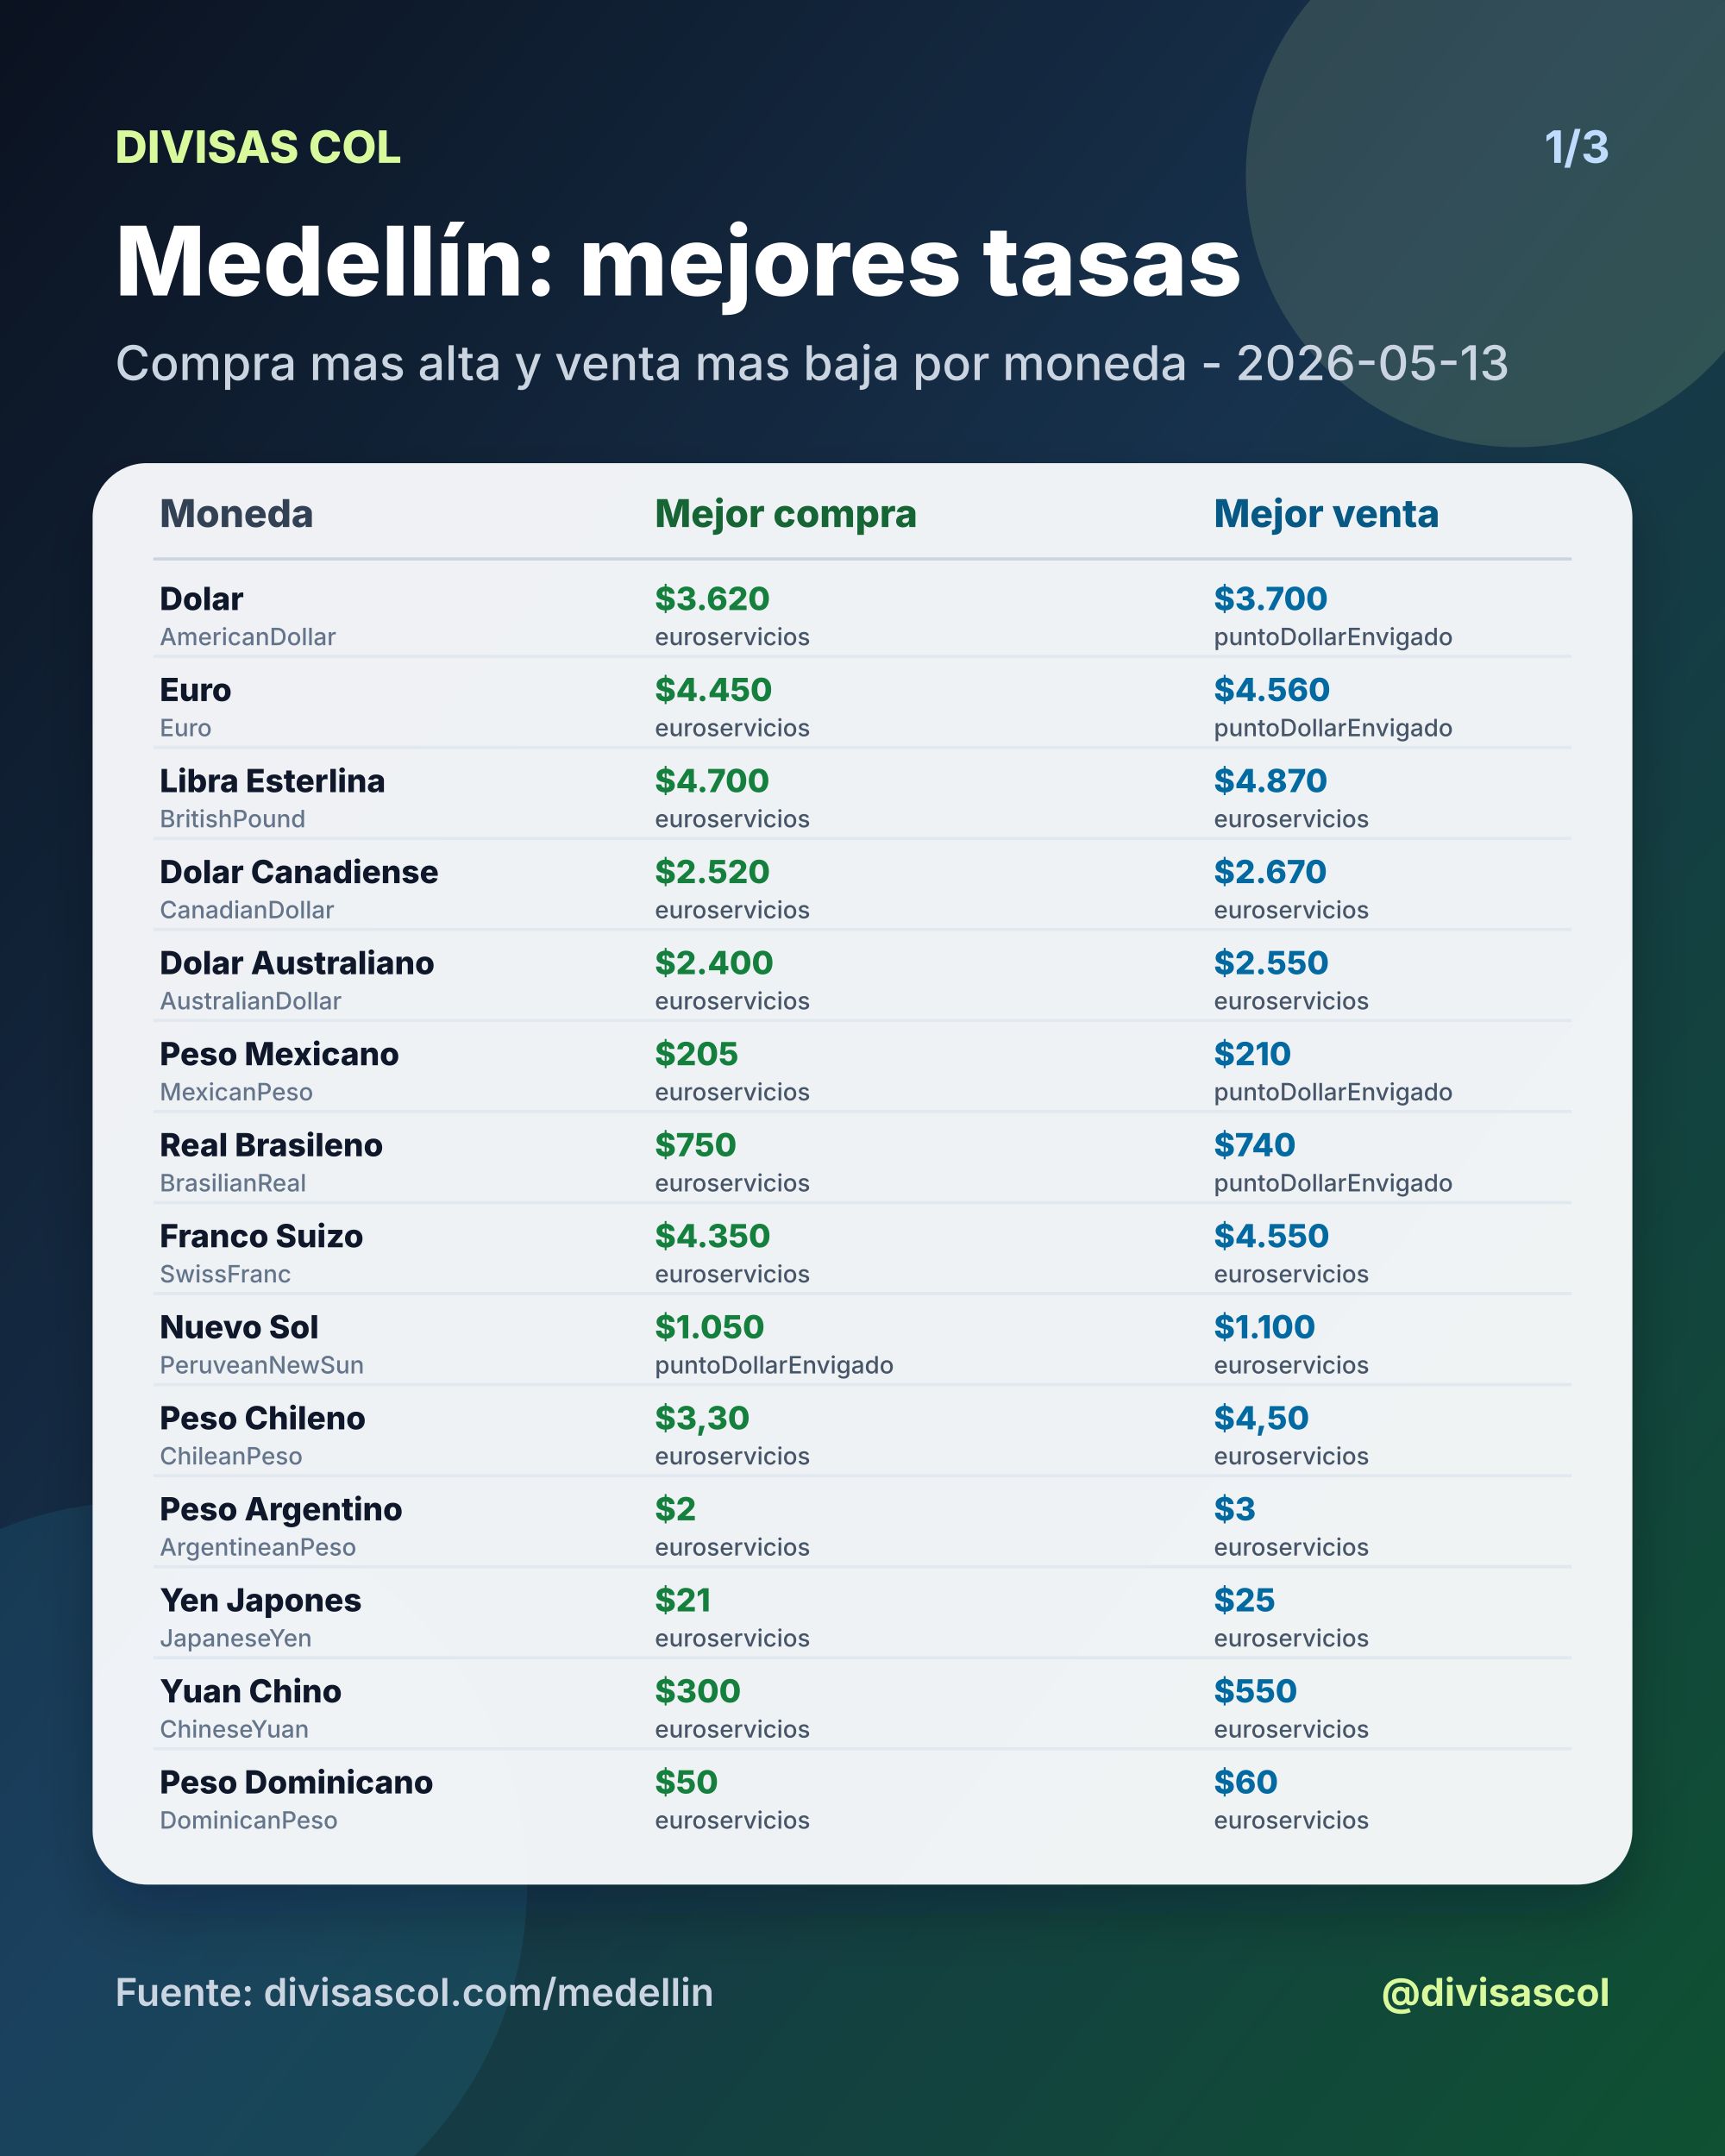
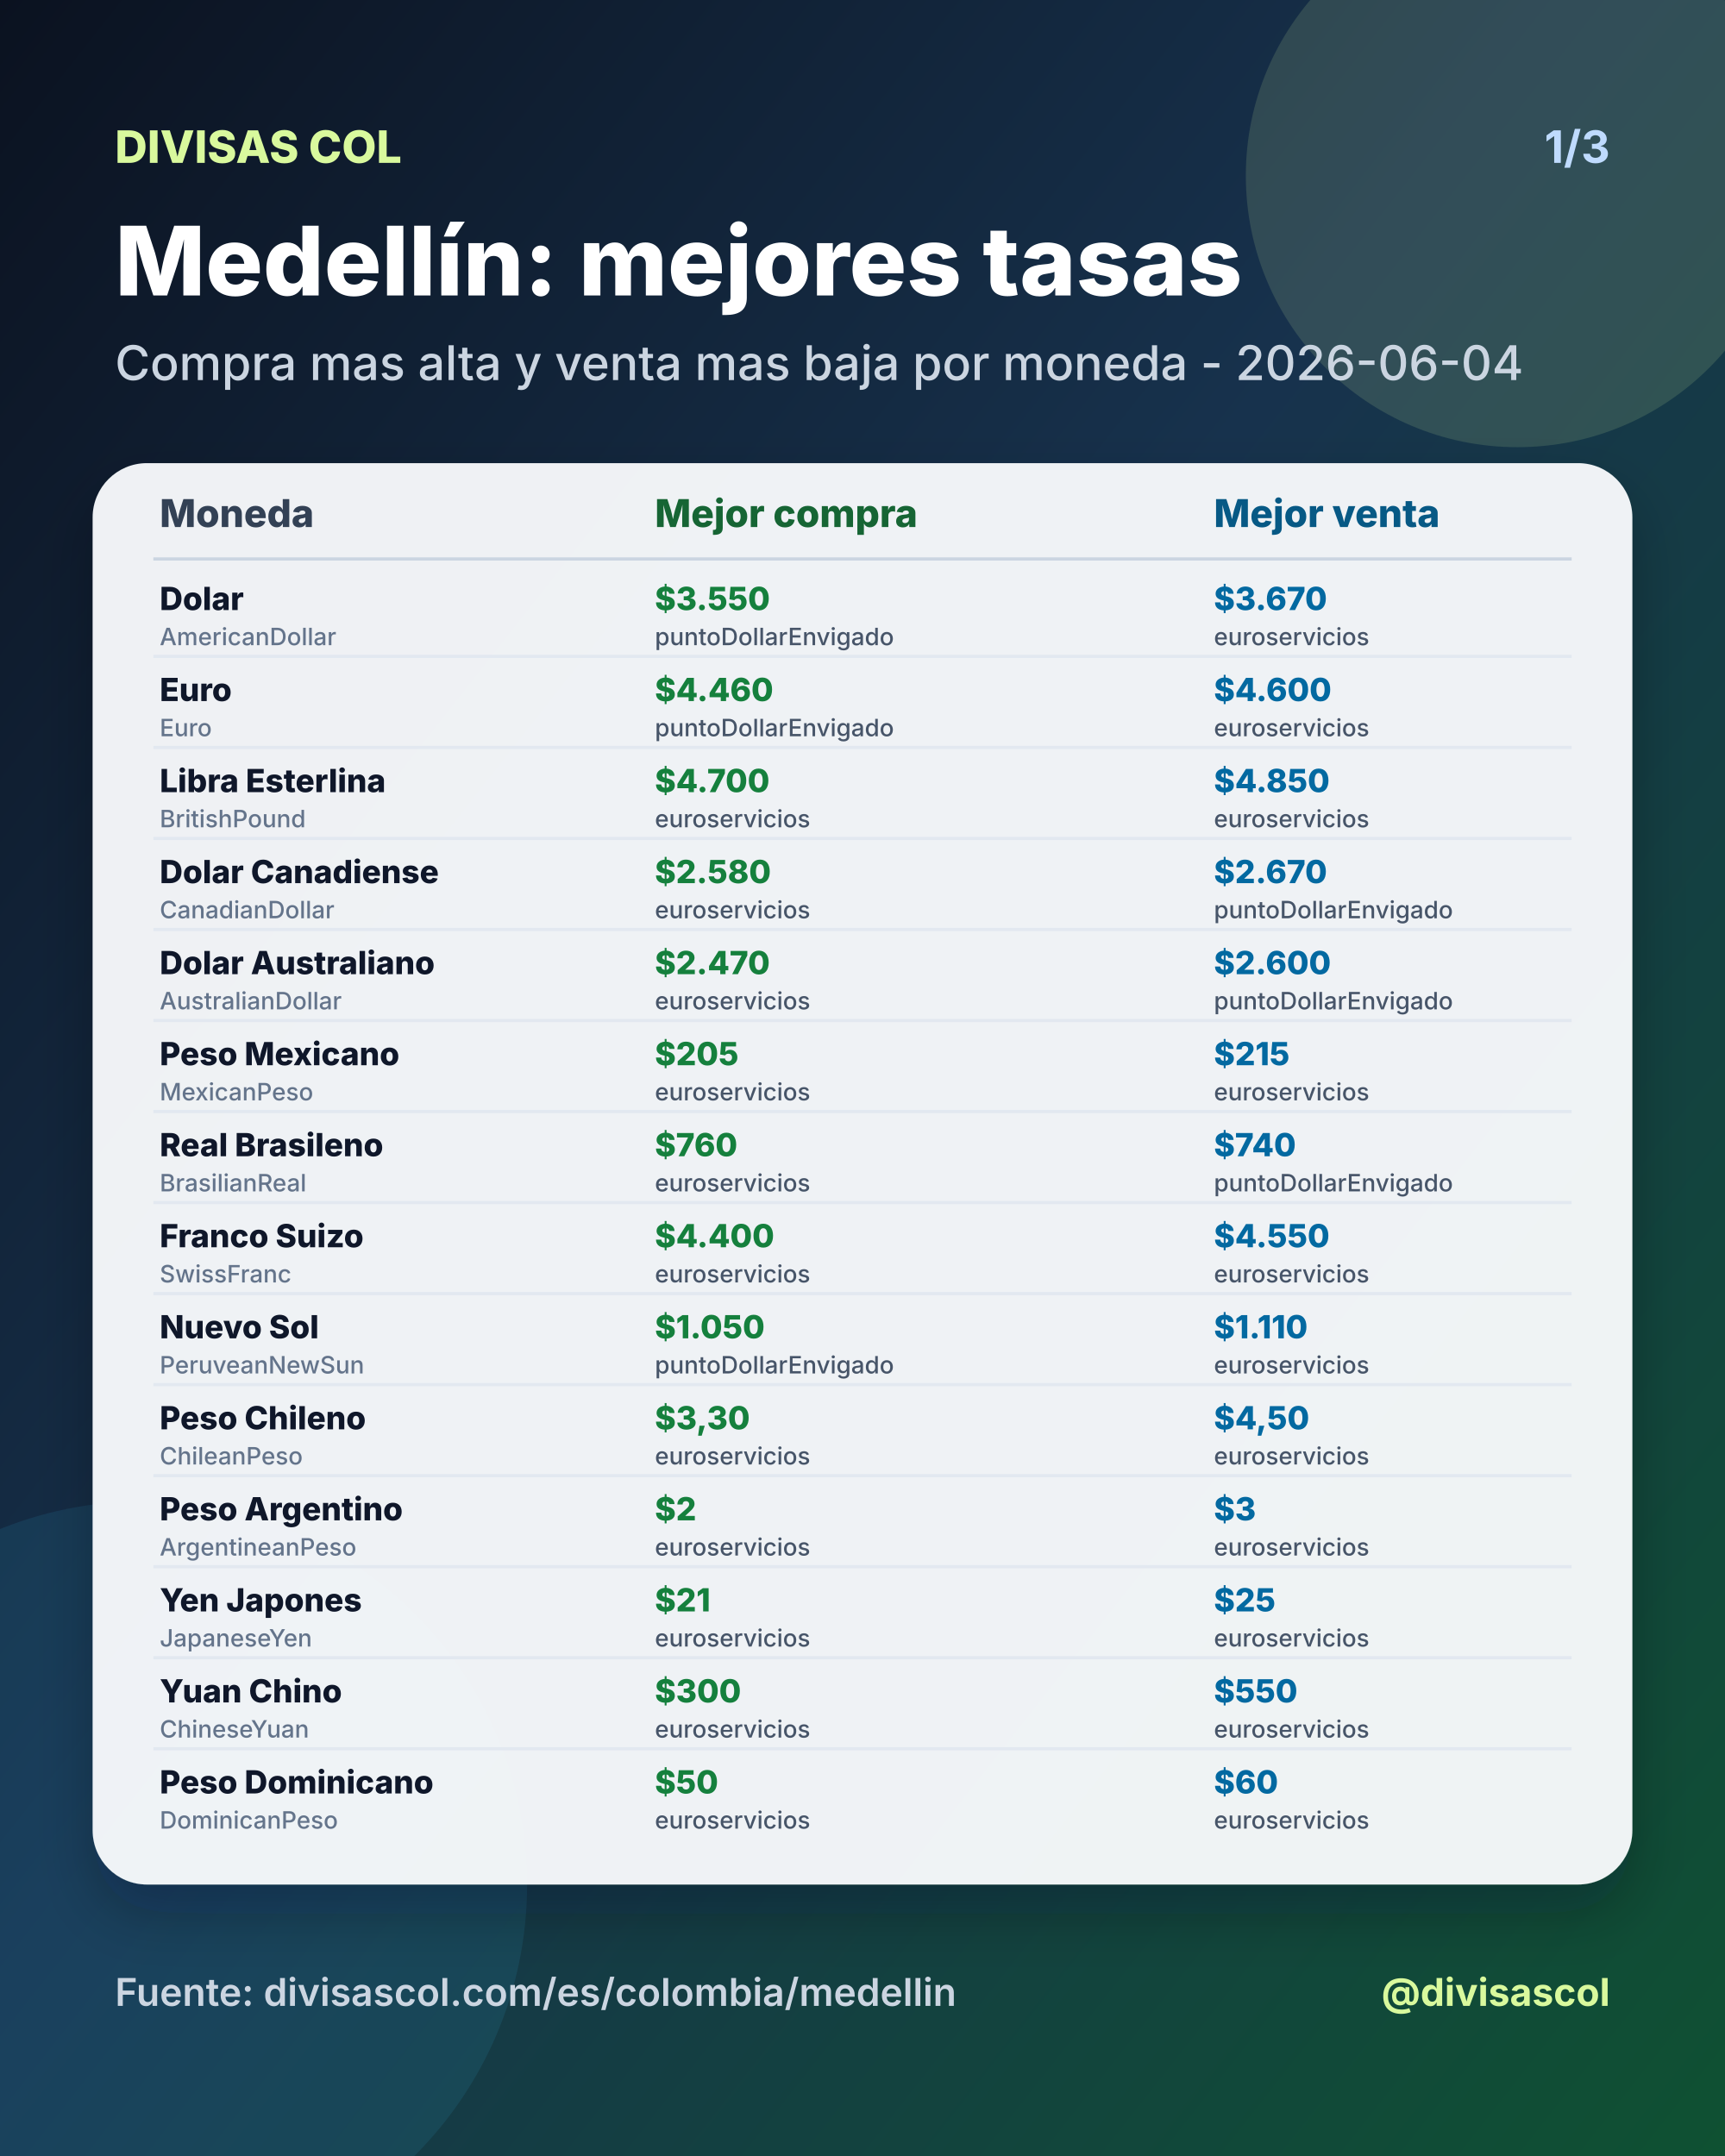
<svg xmlns="http://www.w3.org/2000/svg" width="1080" height="1350" viewBox="0 0 1080 1350">
  <defs>
    <linearGradient id="bg" x1="0" y1="0" x2="1" y2="1">
      <stop offset="0%" stop-color="#0b1220" />
      <stop offset="46%" stop-color="#17324d" />
      <stop offset="100%" stop-color="#0f5132" />
    </linearGradient>
    <filter id="shadow" x="-20%" y="-20%" width="140%" height="140%">
      <feDropShadow dx="0" dy="18" stdDeviation="18" flood-color="#020617" flood-opacity="0.28" />
    </filter>
  </defs>
  <rect width="1080" height="1350" fill="url(#bg)" />
  <circle cx="950" cy="110" r="170" fill="#d9f99d" opacity="0.14" />
  <circle cx="90" cy="1180" r="240" fill="#38bdf8" opacity="0.10" />
  <text x="72" y="102" fill="#d9f99d" font-size="28" font-family="Inter, Arial, sans-serif" font-weight="800" text-anchor="start">DIVISAS COL</text>
  <text x="1008" y="102" fill="#bfdbfe" font-size="28" font-family="Inter, Arial, sans-serif" font-weight="700" text-anchor="end">1/3</text>
  <text x="72" y="185" fill="#ffffff" font-size="60" font-family="Inter, Arial, sans-serif" font-weight="800" text-anchor="start">Medellín: mejores tasas</text>
-   <text x="72" y="238" fill="#cbd5e1" font-size="30" font-family="Inter, Arial, sans-serif" font-weight="500" text-anchor="start">Compra mas alta y venta mas baja por moneda - 2026-05-13</text>
+   <text x="72" y="238" fill="#cbd5e1" font-size="30" font-family="Inter, Arial, sans-serif" font-weight="500" text-anchor="start">Compra mas alta y venta mas baja por moneda - 2026-06-04</text>
  <rect x="58" y="290" width="964" height="890" rx="34" fill="#f8fafc" opacity="0.96" filter="url(#shadow)" />
  <text x="100" y="330" fill="#334155" font-size="24" font-family="Inter, Arial, sans-serif" font-weight="800" text-anchor="start">Moneda</text>
  <text x="410" y="330" fill="#166534" font-size="24" font-family="Inter, Arial, sans-serif" font-weight="800" text-anchor="start">Mejor compra</text>
  <text x="760" y="330" fill="#075985" font-size="24" font-family="Inter, Arial, sans-serif" font-weight="800" text-anchor="start">Mejor venta</text>
  <line x1="96" y1="350" x2="984" y2="350" stroke="#cbd5e1" stroke-width="2" />
  <text x="100" y="382" fill="#0f172a" font-size="20" font-family="Inter, Arial, sans-serif" font-weight="800" text-anchor="start">Dolar</text>
  <text x="100" y="404" fill="#64748b" font-size="15" font-family="Inter, Arial, sans-serif" font-weight="500" text-anchor="start">AmericanDollar</text>
-   <text x="410" y="382" fill="#15803d" font-size="20" font-family="Inter, Arial, sans-serif" font-weight="800" text-anchor="start">$3.620</text>
-   <text x="410" y="404" fill="#475569" font-size="15" font-family="Inter, Arial, sans-serif" font-weight="500" text-anchor="start">euroservicios</text>
-   <text x="760" y="382" fill="#0369a1" font-size="20" font-family="Inter, Arial, sans-serif" font-weight="800" text-anchor="start">$3.700</text>
-   <text x="760" y="404" fill="#475569" font-size="15" font-family="Inter, Arial, sans-serif" font-weight="500" text-anchor="start">puntoDollarEnvigado</text>
+   <text x="410" y="382" fill="#15803d" font-size="20" font-family="Inter, Arial, sans-serif" font-weight="800" text-anchor="start">$3.550</text>
+   <text x="410" y="404" fill="#475569" font-size="15" font-family="Inter, Arial, sans-serif" font-weight="500" text-anchor="start">puntoDollarEnvigado</text>
+   <text x="760" y="382" fill="#0369a1" font-size="20" font-family="Inter, Arial, sans-serif" font-weight="800" text-anchor="start">$3.670</text>
+   <text x="760" y="404" fill="#475569" font-size="15" font-family="Inter, Arial, sans-serif" font-weight="500" text-anchor="start">euroservicios</text>
  <line x1="96" y1="411" x2="984" y2="411" stroke="#e2e8f0" stroke-width="2" />
  <text x="100" y="439" fill="#0f172a" font-size="20" font-family="Inter, Arial, sans-serif" font-weight="800" text-anchor="start">Euro</text>
  <text x="100" y="461" fill="#64748b" font-size="15" font-family="Inter, Arial, sans-serif" font-weight="500" text-anchor="start">Euro</text>
-   <text x="410" y="439" fill="#15803d" font-size="20" font-family="Inter, Arial, sans-serif" font-weight="800" text-anchor="start">$4.450</text>
-   <text x="410" y="461" fill="#475569" font-size="15" font-family="Inter, Arial, sans-serif" font-weight="500" text-anchor="start">euroservicios</text>
-   <text x="760" y="439" fill="#0369a1" font-size="20" font-family="Inter, Arial, sans-serif" font-weight="800" text-anchor="start">$4.560</text>
-   <text x="760" y="461" fill="#475569" font-size="15" font-family="Inter, Arial, sans-serif" font-weight="500" text-anchor="start">puntoDollarEnvigado</text>
+   <text x="410" y="439" fill="#15803d" font-size="20" font-family="Inter, Arial, sans-serif" font-weight="800" text-anchor="start">$4.460</text>
+   <text x="410" y="461" fill="#475569" font-size="15" font-family="Inter, Arial, sans-serif" font-weight="500" text-anchor="start">puntoDollarEnvigado</text>
+   <text x="760" y="439" fill="#0369a1" font-size="20" font-family="Inter, Arial, sans-serif" font-weight="800" text-anchor="start">$4.600</text>
+   <text x="760" y="461" fill="#475569" font-size="15" font-family="Inter, Arial, sans-serif" font-weight="500" text-anchor="start">euroservicios</text>
  <line x1="96" y1="468" x2="984" y2="468" stroke="#e2e8f0" stroke-width="2" />
  <text x="100" y="496" fill="#0f172a" font-size="20" font-family="Inter, Arial, sans-serif" font-weight="800" text-anchor="start">Libra Esterlina</text>
  <text x="100" y="518" fill="#64748b" font-size="15" font-family="Inter, Arial, sans-serif" font-weight="500" text-anchor="start">BritishPound</text>
  <text x="410" y="496" fill="#15803d" font-size="20" font-family="Inter, Arial, sans-serif" font-weight="800" text-anchor="start">$4.700</text>
  <text x="410" y="518" fill="#475569" font-size="15" font-family="Inter, Arial, sans-serif" font-weight="500" text-anchor="start">euroservicios</text>
-   <text x="760" y="496" fill="#0369a1" font-size="20" font-family="Inter, Arial, sans-serif" font-weight="800" text-anchor="start">$4.870</text>
+   <text x="760" y="496" fill="#0369a1" font-size="20" font-family="Inter, Arial, sans-serif" font-weight="800" text-anchor="start">$4.850</text>
  <text x="760" y="518" fill="#475569" font-size="15" font-family="Inter, Arial, sans-serif" font-weight="500" text-anchor="start">euroservicios</text>
  <line x1="96" y1="525" x2="984" y2="525" stroke="#e2e8f0" stroke-width="2" />
  <text x="100" y="553" fill="#0f172a" font-size="20" font-family="Inter, Arial, sans-serif" font-weight="800" text-anchor="start">Dolar Canadiense</text>
  <text x="100" y="575" fill="#64748b" font-size="15" font-family="Inter, Arial, sans-serif" font-weight="500" text-anchor="start">CanadianDollar</text>
-   <text x="410" y="553" fill="#15803d" font-size="20" font-family="Inter, Arial, sans-serif" font-weight="800" text-anchor="start">$2.520</text>
+   <text x="410" y="553" fill="#15803d" font-size="20" font-family="Inter, Arial, sans-serif" font-weight="800" text-anchor="start">$2.580</text>
  <text x="410" y="575" fill="#475569" font-size="15" font-family="Inter, Arial, sans-serif" font-weight="500" text-anchor="start">euroservicios</text>
  <text x="760" y="553" fill="#0369a1" font-size="20" font-family="Inter, Arial, sans-serif" font-weight="800" text-anchor="start">$2.670</text>
-   <text x="760" y="575" fill="#475569" font-size="15" font-family="Inter, Arial, sans-serif" font-weight="500" text-anchor="start">euroservicios</text>
+   <text x="760" y="575" fill="#475569" font-size="15" font-family="Inter, Arial, sans-serif" font-weight="500" text-anchor="start">puntoDollarEnvigado</text>
  <line x1="96" y1="582" x2="984" y2="582" stroke="#e2e8f0" stroke-width="2" />
  <text x="100" y="610" fill="#0f172a" font-size="20" font-family="Inter, Arial, sans-serif" font-weight="800" text-anchor="start">Dolar Australiano</text>
  <text x="100" y="632" fill="#64748b" font-size="15" font-family="Inter, Arial, sans-serif" font-weight="500" text-anchor="start">AustralianDollar</text>
-   <text x="410" y="610" fill="#15803d" font-size="20" font-family="Inter, Arial, sans-serif" font-weight="800" text-anchor="start">$2.400</text>
+   <text x="410" y="610" fill="#15803d" font-size="20" font-family="Inter, Arial, sans-serif" font-weight="800" text-anchor="start">$2.470</text>
  <text x="410" y="632" fill="#475569" font-size="15" font-family="Inter, Arial, sans-serif" font-weight="500" text-anchor="start">euroservicios</text>
-   <text x="760" y="610" fill="#0369a1" font-size="20" font-family="Inter, Arial, sans-serif" font-weight="800" text-anchor="start">$2.550</text>
-   <text x="760" y="632" fill="#475569" font-size="15" font-family="Inter, Arial, sans-serif" font-weight="500" text-anchor="start">euroservicios</text>
+   <text x="760" y="610" fill="#0369a1" font-size="20" font-family="Inter, Arial, sans-serif" font-weight="800" text-anchor="start">$2.600</text>
+   <text x="760" y="632" fill="#475569" font-size="15" font-family="Inter, Arial, sans-serif" font-weight="500" text-anchor="start">puntoDollarEnvigado</text>
  <line x1="96" y1="639" x2="984" y2="639" stroke="#e2e8f0" stroke-width="2" />
  <text x="100" y="667" fill="#0f172a" font-size="20" font-family="Inter, Arial, sans-serif" font-weight="800" text-anchor="start">Peso Mexicano</text>
  <text x="100" y="689" fill="#64748b" font-size="15" font-family="Inter, Arial, sans-serif" font-weight="500" text-anchor="start">MexicanPeso</text>
  <text x="410" y="667" fill="#15803d" font-size="20" font-family="Inter, Arial, sans-serif" font-weight="800" text-anchor="start">$205</text>
  <text x="410" y="689" fill="#475569" font-size="15" font-family="Inter, Arial, sans-serif" font-weight="500" text-anchor="start">euroservicios</text>
-   <text x="760" y="667" fill="#0369a1" font-size="20" font-family="Inter, Arial, sans-serif" font-weight="800" text-anchor="start">$210</text>
-   <text x="760" y="689" fill="#475569" font-size="15" font-family="Inter, Arial, sans-serif" font-weight="500" text-anchor="start">puntoDollarEnvigado</text>
+   <text x="760" y="667" fill="#0369a1" font-size="20" font-family="Inter, Arial, sans-serif" font-weight="800" text-anchor="start">$215</text>
+   <text x="760" y="689" fill="#475569" font-size="15" font-family="Inter, Arial, sans-serif" font-weight="500" text-anchor="start">euroservicios</text>
  <line x1="96" y1="696" x2="984" y2="696" stroke="#e2e8f0" stroke-width="2" />
  <text x="100" y="724" fill="#0f172a" font-size="20" font-family="Inter, Arial, sans-serif" font-weight="800" text-anchor="start">Real Brasileno</text>
  <text x="100" y="746" fill="#64748b" font-size="15" font-family="Inter, Arial, sans-serif" font-weight="500" text-anchor="start">BrasilianReal</text>
-   <text x="410" y="724" fill="#15803d" font-size="20" font-family="Inter, Arial, sans-serif" font-weight="800" text-anchor="start">$750</text>
+   <text x="410" y="724" fill="#15803d" font-size="20" font-family="Inter, Arial, sans-serif" font-weight="800" text-anchor="start">$760</text>
  <text x="410" y="746" fill="#475569" font-size="15" font-family="Inter, Arial, sans-serif" font-weight="500" text-anchor="start">euroservicios</text>
  <text x="760" y="724" fill="#0369a1" font-size="20" font-family="Inter, Arial, sans-serif" font-weight="800" text-anchor="start">$740</text>
  <text x="760" y="746" fill="#475569" font-size="15" font-family="Inter, Arial, sans-serif" font-weight="500" text-anchor="start">puntoDollarEnvigado</text>
  <line x1="96" y1="753" x2="984" y2="753" stroke="#e2e8f0" stroke-width="2" />
  <text x="100" y="781" fill="#0f172a" font-size="20" font-family="Inter, Arial, sans-serif" font-weight="800" text-anchor="start">Franco Suizo</text>
  <text x="100" y="803" fill="#64748b" font-size="15" font-family="Inter, Arial, sans-serif" font-weight="500" text-anchor="start">SwissFranc</text>
-   <text x="410" y="781" fill="#15803d" font-size="20" font-family="Inter, Arial, sans-serif" font-weight="800" text-anchor="start">$4.350</text>
+   <text x="410" y="781" fill="#15803d" font-size="20" font-family="Inter, Arial, sans-serif" font-weight="800" text-anchor="start">$4.400</text>
  <text x="410" y="803" fill="#475569" font-size="15" font-family="Inter, Arial, sans-serif" font-weight="500" text-anchor="start">euroservicios</text>
  <text x="760" y="781" fill="#0369a1" font-size="20" font-family="Inter, Arial, sans-serif" font-weight="800" text-anchor="start">$4.550</text>
  <text x="760" y="803" fill="#475569" font-size="15" font-family="Inter, Arial, sans-serif" font-weight="500" text-anchor="start">euroservicios</text>
  <line x1="96" y1="810" x2="984" y2="810" stroke="#e2e8f0" stroke-width="2" />
  <text x="100" y="838" fill="#0f172a" font-size="20" font-family="Inter, Arial, sans-serif" font-weight="800" text-anchor="start">Nuevo Sol</text>
  <text x="100" y="860" fill="#64748b" font-size="15" font-family="Inter, Arial, sans-serif" font-weight="500" text-anchor="start">PeruveanNewSun</text>
  <text x="410" y="838" fill="#15803d" font-size="20" font-family="Inter, Arial, sans-serif" font-weight="800" text-anchor="start">$1.050</text>
  <text x="410" y="860" fill="#475569" font-size="15" font-family="Inter, Arial, sans-serif" font-weight="500" text-anchor="start">puntoDollarEnvigado</text>
-   <text x="760" y="838" fill="#0369a1" font-size="20" font-family="Inter, Arial, sans-serif" font-weight="800" text-anchor="start">$1.100</text>
+   <text x="760" y="838" fill="#0369a1" font-size="20" font-family="Inter, Arial, sans-serif" font-weight="800" text-anchor="start">$1.110</text>
  <text x="760" y="860" fill="#475569" font-size="15" font-family="Inter, Arial, sans-serif" font-weight="500" text-anchor="start">euroservicios</text>
  <line x1="96" y1="867" x2="984" y2="867" stroke="#e2e8f0" stroke-width="2" />
  <text x="100" y="895" fill="#0f172a" font-size="20" font-family="Inter, Arial, sans-serif" font-weight="800" text-anchor="start">Peso Chileno</text>
  <text x="100" y="917" fill="#64748b" font-size="15" font-family="Inter, Arial, sans-serif" font-weight="500" text-anchor="start">ChileanPeso</text>
  <text x="410" y="895" fill="#15803d" font-size="20" font-family="Inter, Arial, sans-serif" font-weight="800" text-anchor="start">$3,30</text>
  <text x="410" y="917" fill="#475569" font-size="15" font-family="Inter, Arial, sans-serif" font-weight="500" text-anchor="start">euroservicios</text>
  <text x="760" y="895" fill="#0369a1" font-size="20" font-family="Inter, Arial, sans-serif" font-weight="800" text-anchor="start">$4,50</text>
  <text x="760" y="917" fill="#475569" font-size="15" font-family="Inter, Arial, sans-serif" font-weight="500" text-anchor="start">euroservicios</text>
  <line x1="96" y1="924" x2="984" y2="924" stroke="#e2e8f0" stroke-width="2" />
  <text x="100" y="952" fill="#0f172a" font-size="20" font-family="Inter, Arial, sans-serif" font-weight="800" text-anchor="start">Peso Argentino</text>
  <text x="100" y="974" fill="#64748b" font-size="15" font-family="Inter, Arial, sans-serif" font-weight="500" text-anchor="start">ArgentineanPeso</text>
  <text x="410" y="952" fill="#15803d" font-size="20" font-family="Inter, Arial, sans-serif" font-weight="800" text-anchor="start">$2</text>
  <text x="410" y="974" fill="#475569" font-size="15" font-family="Inter, Arial, sans-serif" font-weight="500" text-anchor="start">euroservicios</text>
  <text x="760" y="952" fill="#0369a1" font-size="20" font-family="Inter, Arial, sans-serif" font-weight="800" text-anchor="start">$3</text>
  <text x="760" y="974" fill="#475569" font-size="15" font-family="Inter, Arial, sans-serif" font-weight="500" text-anchor="start">euroservicios</text>
  <line x1="96" y1="981" x2="984" y2="981" stroke="#e2e8f0" stroke-width="2" />
  <text x="100" y="1009" fill="#0f172a" font-size="20" font-family="Inter, Arial, sans-serif" font-weight="800" text-anchor="start">Yen Japones</text>
  <text x="100" y="1031" fill="#64748b" font-size="15" font-family="Inter, Arial, sans-serif" font-weight="500" text-anchor="start">JapaneseYen</text>
  <text x="410" y="1009" fill="#15803d" font-size="20" font-family="Inter, Arial, sans-serif" font-weight="800" text-anchor="start">$21</text>
  <text x="410" y="1031" fill="#475569" font-size="15" font-family="Inter, Arial, sans-serif" font-weight="500" text-anchor="start">euroservicios</text>
  <text x="760" y="1009" fill="#0369a1" font-size="20" font-family="Inter, Arial, sans-serif" font-weight="800" text-anchor="start">$25</text>
  <text x="760" y="1031" fill="#475569" font-size="15" font-family="Inter, Arial, sans-serif" font-weight="500" text-anchor="start">euroservicios</text>
  <line x1="96" y1="1038" x2="984" y2="1038" stroke="#e2e8f0" stroke-width="2" />
  <text x="100" y="1066" fill="#0f172a" font-size="20" font-family="Inter, Arial, sans-serif" font-weight="800" text-anchor="start">Yuan Chino</text>
  <text x="100" y="1088" fill="#64748b" font-size="15" font-family="Inter, Arial, sans-serif" font-weight="500" text-anchor="start">ChineseYuan</text>
  <text x="410" y="1066" fill="#15803d" font-size="20" font-family="Inter, Arial, sans-serif" font-weight="800" text-anchor="start">$300</text>
  <text x="410" y="1088" fill="#475569" font-size="15" font-family="Inter, Arial, sans-serif" font-weight="500" text-anchor="start">euroservicios</text>
  <text x="760" y="1066" fill="#0369a1" font-size="20" font-family="Inter, Arial, sans-serif" font-weight="800" text-anchor="start">$550</text>
  <text x="760" y="1088" fill="#475569" font-size="15" font-family="Inter, Arial, sans-serif" font-weight="500" text-anchor="start">euroservicios</text>
  <line x1="96" y1="1095" x2="984" y2="1095" stroke="#e2e8f0" stroke-width="2" />
  <text x="100" y="1123" fill="#0f172a" font-size="20" font-family="Inter, Arial, sans-serif" font-weight="800" text-anchor="start">Peso Dominicano</text>
  <text x="100" y="1145" fill="#64748b" font-size="15" font-family="Inter, Arial, sans-serif" font-weight="500" text-anchor="start">DominicanPeso</text>
  <text x="410" y="1123" fill="#15803d" font-size="20" font-family="Inter, Arial, sans-serif" font-weight="800" text-anchor="start">$50</text>
  <text x="410" y="1145" fill="#475569" font-size="15" font-family="Inter, Arial, sans-serif" font-weight="500" text-anchor="start">euroservicios</text>
  <text x="760" y="1123" fill="#0369a1" font-size="20" font-family="Inter, Arial, sans-serif" font-weight="800" text-anchor="start">$60</text>
  <text x="760" y="1145" fill="#475569" font-size="15" font-family="Inter, Arial, sans-serif" font-weight="500" text-anchor="start">euroservicios</text>
-   <text x="72" y="1256" fill="#cbd5e1" font-size="24" font-family="Inter, Arial, sans-serif" font-weight="600" text-anchor="start">Fuente: divisascol.com/medellin</text>
+   <text x="72" y="1256" fill="#cbd5e1" font-size="24" font-family="Inter, Arial, sans-serif" font-weight="600" text-anchor="start">Fuente: divisascol.com/es/colombia/medellin</text>
  <text x="1008" y="1256" fill="#d9f99d" font-size="24" font-family="Inter, Arial, sans-serif" font-weight="700" text-anchor="end">@divisascol</text>
</svg>
